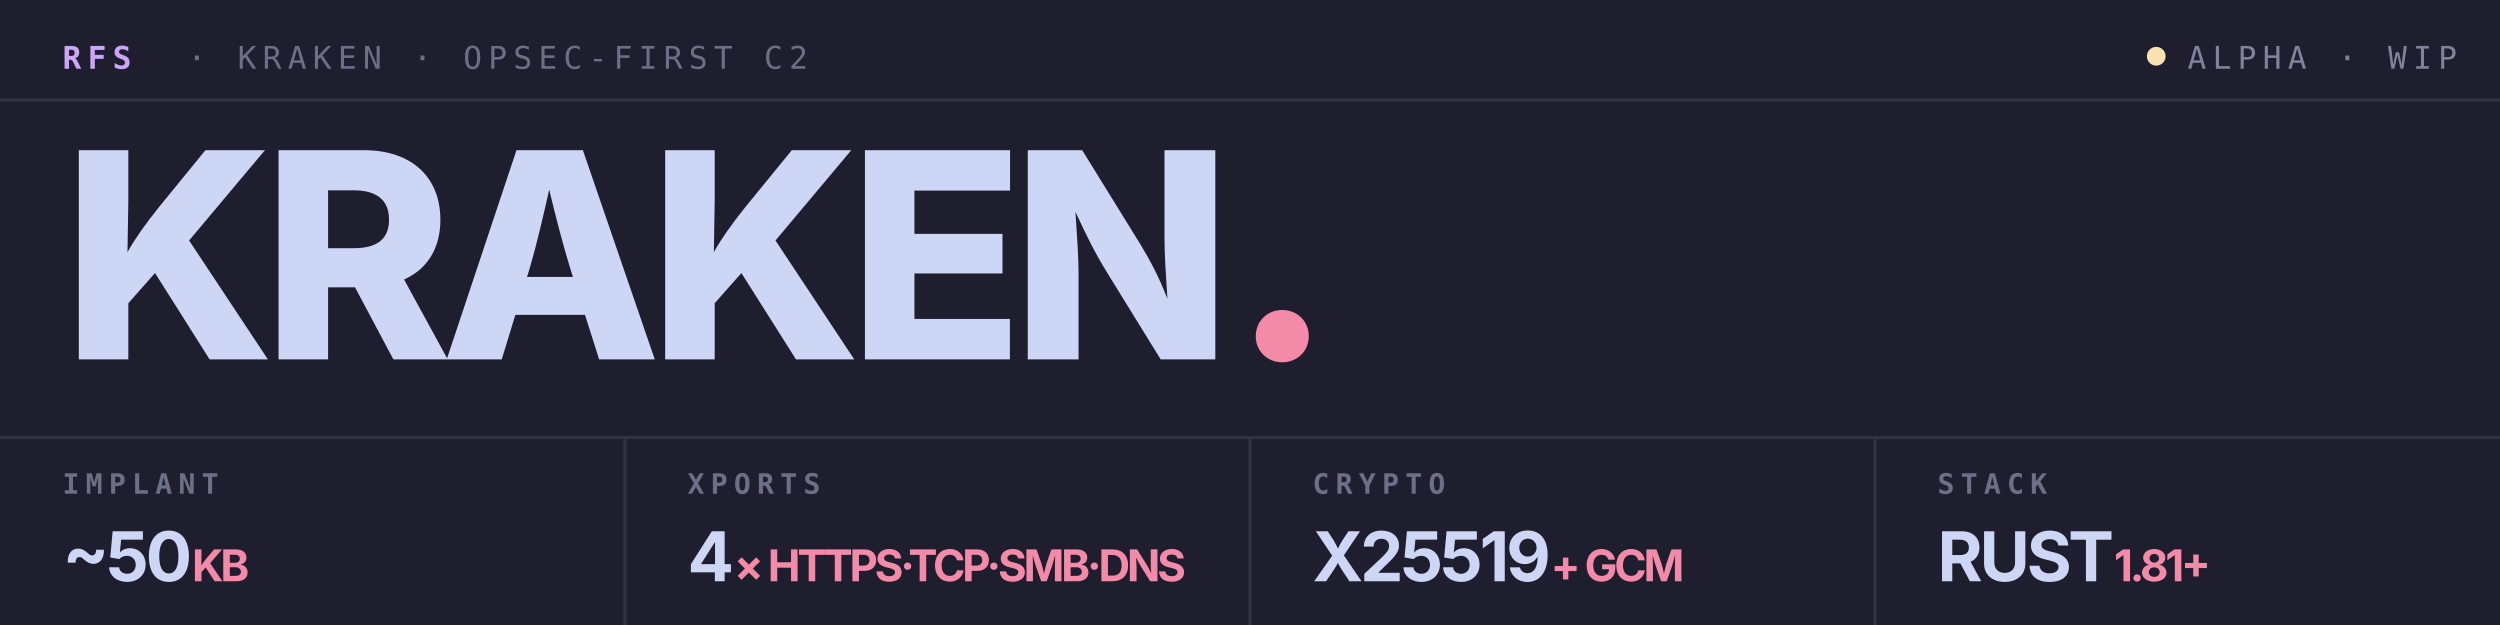
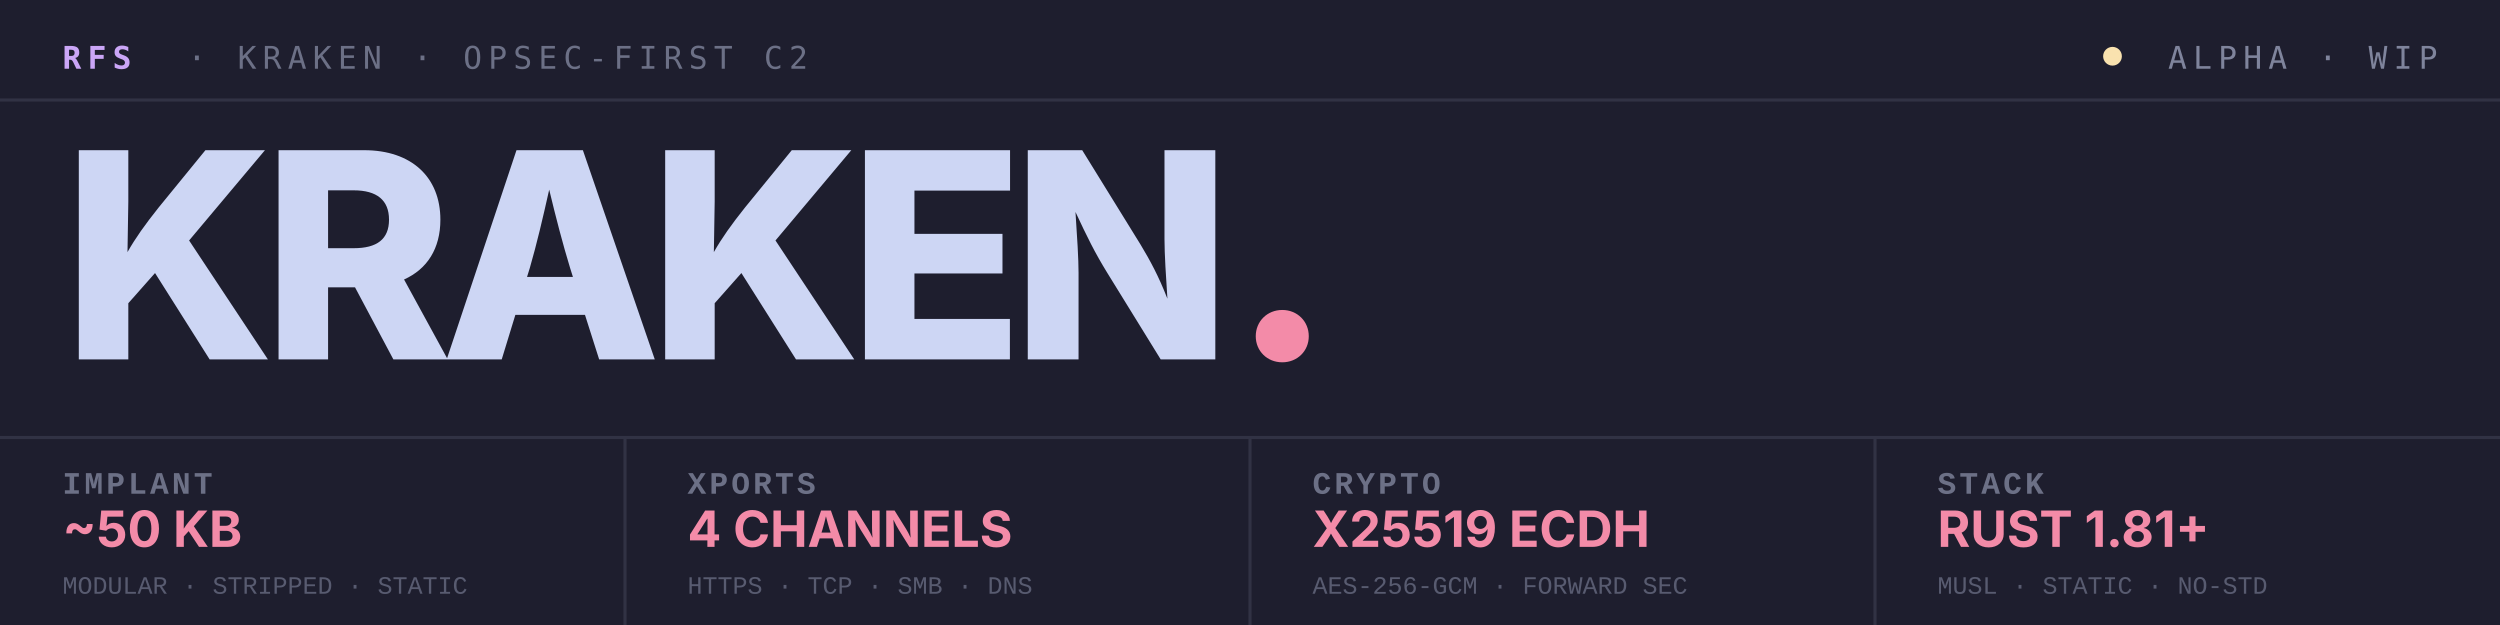
<svg xmlns="http://www.w3.org/2000/svg" viewBox="0 0 800 200" fill="none">
  <rect x="0" y="0" width="800" height="200" fill="#1e1e2e" />
  <line x1="0" y1="32" x2="800" y2="32" stroke="#313244" stroke-width="1" />
  <text x="20" y="22" font-family="'JetBrains Mono', 'SF Mono', 'Fira Code', 'Cascadia Code', monospace" font-size="10" font-weight="700" fill="#cba6f7" letter-spacing="2">RFS</text>
  <text x="60" y="22" font-family="'JetBrains Mono', 'SF Mono', 'Fira Code', 'Cascadia Code', monospace" font-size="10" font-weight="500" fill="#6c7086" letter-spacing="2">·  KRAKEN  ·  OPSEC-FIRST C2</text>
-   <circle cx="690" cy="18" r="3" fill="#f9e2af" />
-   <text x="700" y="22" font-family="'JetBrains Mono', 'SF Mono', 'Fira Code', 'Cascadia Code', monospace" font-size="10" font-weight="500" fill="#7f849c" letter-spacing="2">ALPHA · WIP</text>
+   <circle cx="676" cy="18" r="3" fill="#f9e2af" />
+   <text x="780" y="22" text-anchor="end" font-family="'JetBrains Mono', 'SF Mono', 'Fira Code', 'Cascadia Code', monospace" font-size="10" font-weight="500" fill="#7f849c" letter-spacing="2">ALPHA · WIP</text>
  <text x="20" y="115" font-family="'Inter', 'SF Pro Display', 'Segoe UI', 'Helvetica Neue', Arial, sans-serif" font-size="92" font-weight="800" fill="#cdd6f4" letter-spacing="-4">KRAKEN<tspan fill="#f38ba8">.</tspan>
  </text>
  <line x1="0" y1="140" x2="800" y2="140" stroke="#313244" stroke-width="1" />
  <line x1="200" y1="140" x2="200" y2="200" stroke="#313244" stroke-width="1" />
  <line x1="400" y1="140" x2="400" y2="200" stroke="#313244" stroke-width="1" />
  <line x1="600" y1="140" x2="600" y2="200" stroke="#313244" stroke-width="1" />
-   <text x="20" y="158" font-family="'JetBrains Mono', 'SF Mono', 'Fira Code', 'Cascadia Code', monospace" font-size="9" font-weight="600" fill="#6c7086" letter-spacing="2">IMPLANT</text>
-   <text x="20" y="186" font-family="'Inter', 'SF Pro Display', 'Segoe UI', 'Helvetica Neue', Arial, sans-serif" font-size="22" font-weight="700" fill="#cdd6f4" letter-spacing="-1">~50<tspan fill="#f38ba8" font-size="14"> KB</tspan>
-   </text>
-   <text x="220" y="158" font-family="'JetBrains Mono', 'SF Mono', 'Fira Code', 'Cascadia Code', monospace" font-size="9" font-weight="600" fill="#6c7086" letter-spacing="2">XPORTS</text>
-   <text x="220" y="186" font-family="'Inter', 'SF Pro Display', 'Segoe UI', 'Helvetica Neue', Arial, sans-serif" font-size="22" font-weight="700" fill="#cdd6f4" letter-spacing="-1">4<tspan fill="#f38ba8" font-size="14">×  HTTPS·TCP·SMB·DNS</tspan>
-   </text>
-   <text x="420" y="158" font-family="'JetBrains Mono', 'SF Mono', 'Fira Code', 'Cascadia Code', monospace" font-size="9" font-weight="600" fill="#6c7086" letter-spacing="2">CRYPTO</text>
-   <text x="420" y="186" font-family="'Inter', 'SF Pro Display', 'Segoe UI', 'Helvetica Neue', Arial, sans-serif" font-size="22" font-weight="700" fill="#cdd6f4" letter-spacing="-1">X25519<tspan fill="#f38ba8" font-size="14"> + GCM</tspan>
-   </text>
-   <text x="620" y="158" font-family="'JetBrains Mono', 'SF Mono', 'Fira Code', 'Cascadia Code', monospace" font-size="9" font-weight="600" fill="#6c7086" letter-spacing="2">STACK</text>
-   <text x="620" y="186" font-family="'Inter', 'SF Pro Display', 'Segoe UI', 'Helvetica Neue', Arial, sans-serif" font-size="22" font-weight="700" fill="#cdd6f4" letter-spacing="-1">RUST<tspan fill="#f38ba8" font-size="14"> 1.81+</tspan>
-   </text>
+   <text x="20" y="158" font-family="'JetBrains Mono', 'Courier New', monospace" font-size="10" font-weight="600" fill="#6c7086" letter-spacing="1">IMPLANT</text>
+   <text x="20" y="175" font-family="'Inter', 'Helvetica Neue', Arial, sans-serif" font-size="16" font-weight="700" fill="#f38ba8" letter-spacing="0">~50 KB</text>
+   <text x="20" y="190" font-family="'JetBrains Mono', 'Courier New', monospace" font-size="8" fill="#585b70" letter-spacing="0">MODULAR · STRIPPED · STATIC</text>
+   <text x="220" y="158" font-family="'JetBrains Mono', 'Courier New', monospace" font-size="10" font-weight="600" fill="#6c7086" letter-spacing="1">XPORTS</text>
+   <text x="220" y="175" font-family="'Inter', 'Helvetica Neue', Arial, sans-serif" font-size="16" font-weight="700" fill="#f38ba8" letter-spacing="0">4 CHANNELS</text>
+   <text x="220" y="190" font-family="'JetBrains Mono', 'Courier New', monospace" font-size="8" fill="#585b70" letter-spacing="0">HTTPS · TCP · SMB · DNS</text>
+   <text x="420" y="158" font-family="'JetBrains Mono', 'Courier New', monospace" font-size="10" font-weight="600" fill="#6c7086" letter-spacing="1">CRYPTO</text>
+   <text x="420" y="175" font-family="'Inter', 'Helvetica Neue', Arial, sans-serif" font-size="16" font-weight="700" fill="#f38ba8" letter-spacing="0">X25519 ECDH</text>
+   <text x="420" y="190" font-family="'JetBrains Mono', 'Courier New', monospace" font-size="8" fill="#585b70" letter-spacing="0">AES-256-GCM · FORWARD SEC</text>
+   <text x="620" y="158" font-family="'JetBrains Mono', 'Courier New', monospace" font-size="10" font-weight="600" fill="#6c7086" letter-spacing="1">STACK</text>
+   <text x="620" y="175" font-family="'Inter', 'Helvetica Neue', Arial, sans-serif" font-size="16" font-weight="700" fill="#f38ba8" letter-spacing="0">RUST 1.81+</text>
+   <text x="620" y="190" font-family="'JetBrains Mono', 'Courier New', monospace" font-size="8" fill="#585b70" letter-spacing="0">MUSL · STATIC · NO-STD</text>
</svg>
